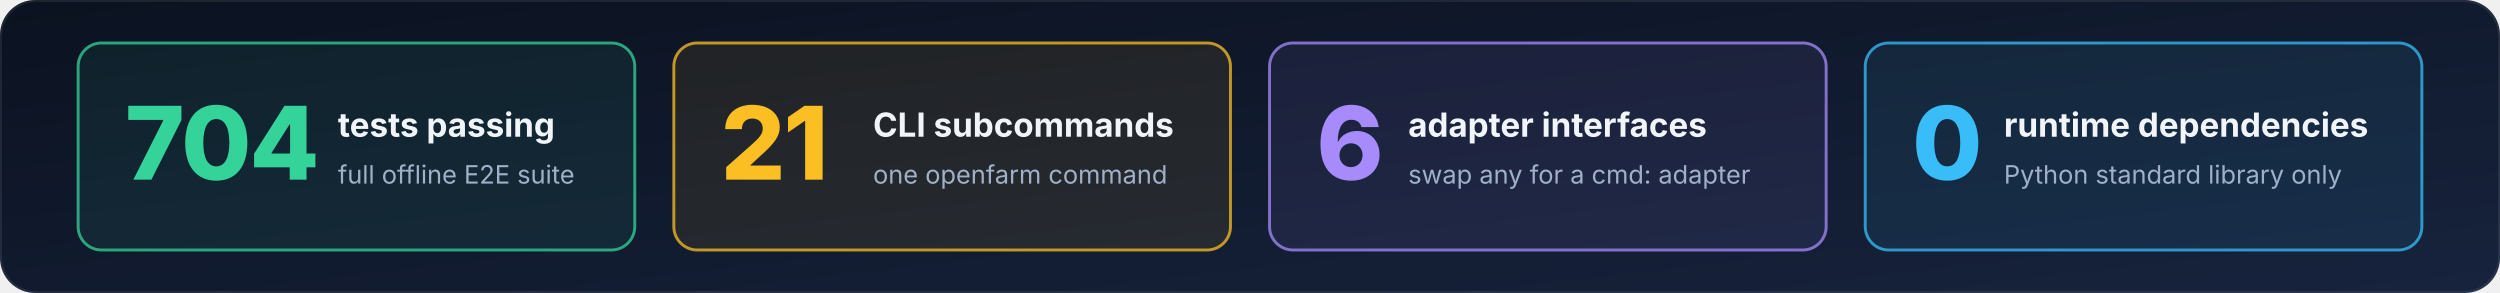
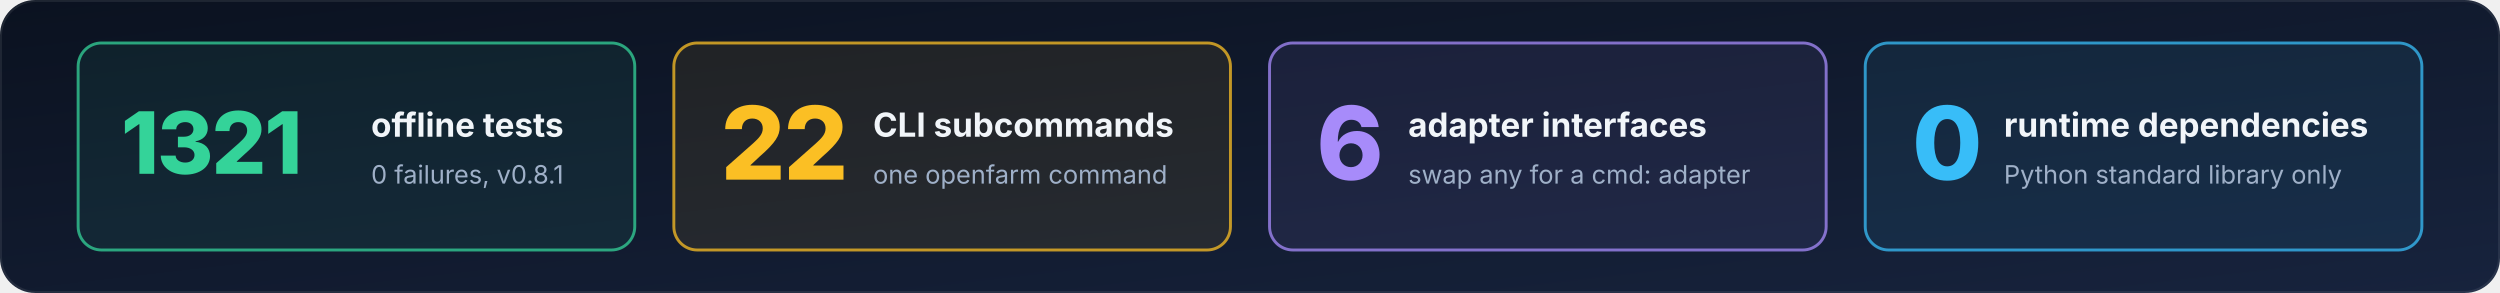
<svg xmlns="http://www.w3.org/2000/svg" width="1280" height="150" viewBox="0 0 1280 150" role="img" aria-labelledby="stats-t stats-d">
  <defs>
    <linearGradient id="bg" x1="0" y1="0" x2="1" y2="1">
      <stop offset="0" stop-color="#0b1220" />
      <stop offset="1" stop-color="#17233d" />
    </linearGradient>
    <marker id="ah" viewBox="0 0 10 10" refX="8.5" refY="5" markerWidth="7" markerHeight="7" orient="auto-start-reverse">
      <path d="M0,0 L10,5 L0,10 z" fill="#9fb0c8" />
    </marker>
  </defs>
  <rect x="0" y="0" width="1280" height="150" rx="18" fill="url(#bg)" />
  <rect x="0.5" y="0.5" width="1279" height="149" rx="18" fill="none" stroke="#ffffff" stroke-opacity="0.08" />
  <rect x="40" y="22" width="285" height="106" rx="12" fill="#34d399" fill-opacity="0.08" stroke="#34d399" stroke-opacity="0.75" stroke-width="1.5" />
-   <text x="64" y="92" font-family="Inter, 'Segoe UI', -apple-system, Helvetica, Arial, sans-serif" font-size="52" font-weight="800" fill="#34d399" text-anchor="start" letter-spacing="-1">704</text>
-   <text x="173" y="70" font-family="Inter, 'Segoe UI', -apple-system, Helvetica, Arial, sans-serif" font-size="17" font-weight="650" fill="#f1f5f9" text-anchor="start">tests passing</text>
-   <text x="173" y="94" font-family="Inter, 'Segoe UI', -apple-system, Helvetica, Arial, sans-serif" font-size="13" font-weight="400" fill="#9fb0c8" text-anchor="start">full offline E2E suite</text>
+   <text x="62" y="89" font-family="Inter, 'Segoe UI', -apple-system, Helvetica, Arial, sans-serif" font-size="44" font-weight="800" fill="#34d399" text-anchor="start" letter-spacing="-1">1321</text>
+   <text x="190" y="70" font-family="Inter, 'Segoe UI', -apple-system, Helvetica, Arial, sans-serif" font-size="17" font-weight="650" fill="#f1f5f9" text-anchor="start">offline tests</text>
+   <text x="190" y="94" font-family="Inter, 'Segoe UI', -apple-system, Helvetica, Arial, sans-serif" font-size="13" font-weight="400" fill="#9fb0c8" text-anchor="start">0 failures, v0.8.1</text>
  <rect x="345" y="22" width="285" height="106" rx="12" fill="#fbbf24" fill-opacity="0.08" stroke="#fbbf24" stroke-opacity="0.75" stroke-width="1.5" />
-   <text x="369" y="92" font-family="Inter, 'Segoe UI', -apple-system, Helvetica, Arial, sans-serif" font-size="52" font-weight="800" fill="#fbbf24" text-anchor="start" letter-spacing="-1">21</text>
+   <text x="369" y="92" font-family="Inter, 'Segoe UI', -apple-system, Helvetica, Arial, sans-serif" font-size="52" font-weight="800" fill="#fbbf24" text-anchor="start" letter-spacing="-1">22</text>
  <text x="447" y="70" font-family="Inter, 'Segoe UI', -apple-system, Helvetica, Arial, sans-serif" font-size="17" font-weight="650" fill="#f1f5f9" text-anchor="start">CLI subcommands</text>
  <text x="447" y="94" font-family="Inter, 'Segoe UI', -apple-system, Helvetica, Arial, sans-serif" font-size="13" font-weight="400" fill="#9fb0c8" text-anchor="start">one openfarm command</text>
  <rect x="650" y="22" width="285" height="106" rx="12" fill="#a78bfa" fill-opacity="0.08" stroke="#a78bfa" stroke-opacity="0.75" stroke-width="1.5" />
  <text x="674" y="92" font-family="Inter, 'Segoe UI', -apple-system, Helvetica, Arial, sans-serif" font-size="52" font-weight="800" fill="#a78bfa" text-anchor="start" letter-spacing="-1">6</text>
  <text x="721" y="70" font-family="Inter, 'Segoe UI', -apple-system, Helvetica, Arial, sans-serif" font-size="17" font-weight="650" fill="#f1f5f9" text-anchor="start">adapter interfaces</text>
  <text x="721" y="94" font-family="Inter, 'Segoe UI', -apple-system, Helvetica, Arial, sans-serif" font-size="13" font-weight="400" fill="#9fb0c8" text-anchor="start">swap any for a cmd: adapter</text>
  <rect x="955" y="22" width="285" height="106" rx="12" fill="#38bdf8" fill-opacity="0.08" stroke="#38bdf8" stroke-opacity="0.75" stroke-width="1.5" />
  <text x="979" y="92" font-family="Inter, 'Segoe UI', -apple-system, Helvetica, Arial, sans-serif" font-size="52" font-weight="800" fill="#38bdf8" text-anchor="start" letter-spacing="-1">0</text>
  <text x="1026" y="70" font-family="Inter, 'Segoe UI', -apple-system, Helvetica, Arial, sans-serif" font-size="17" font-weight="650" fill="#f1f5f9" text-anchor="start">runtime dependencies</text>
  <text x="1026" y="94" font-family="Inter, 'Segoe UI', -apple-system, Helvetica, Arial, sans-serif" font-size="13" font-weight="400" fill="#9fb0c8" text-anchor="start">Python standard library only</text>
</svg>
